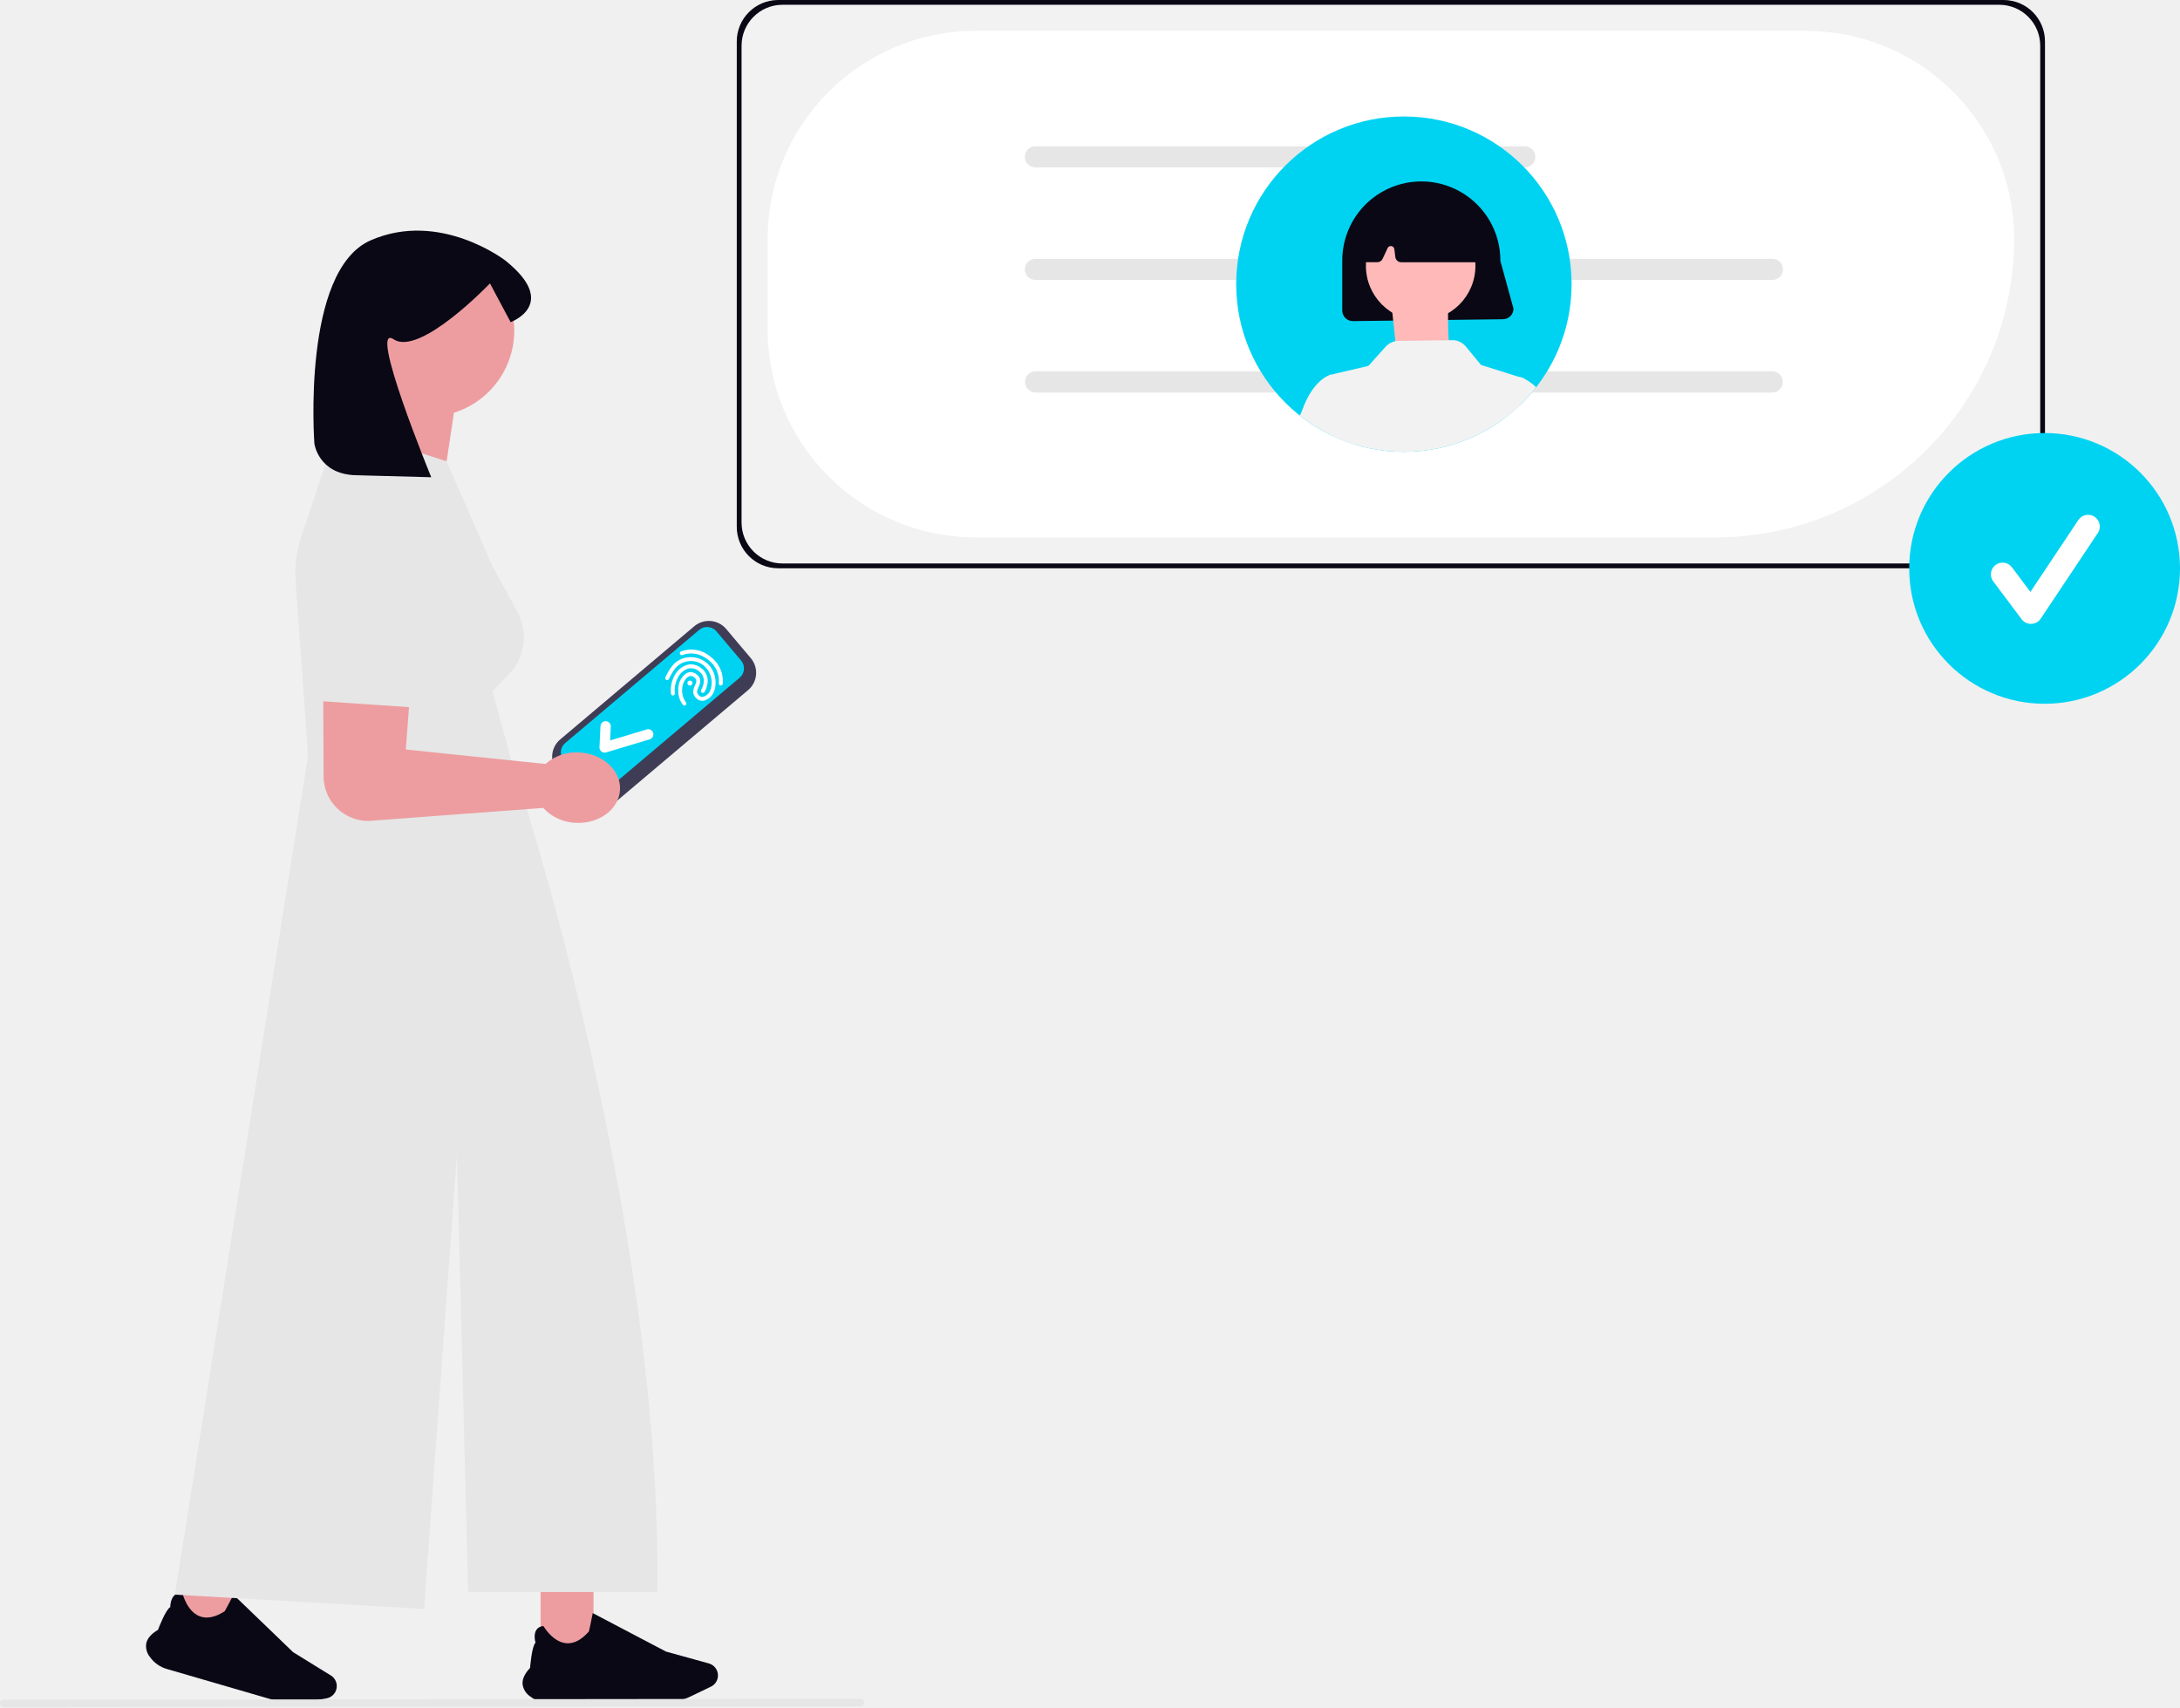
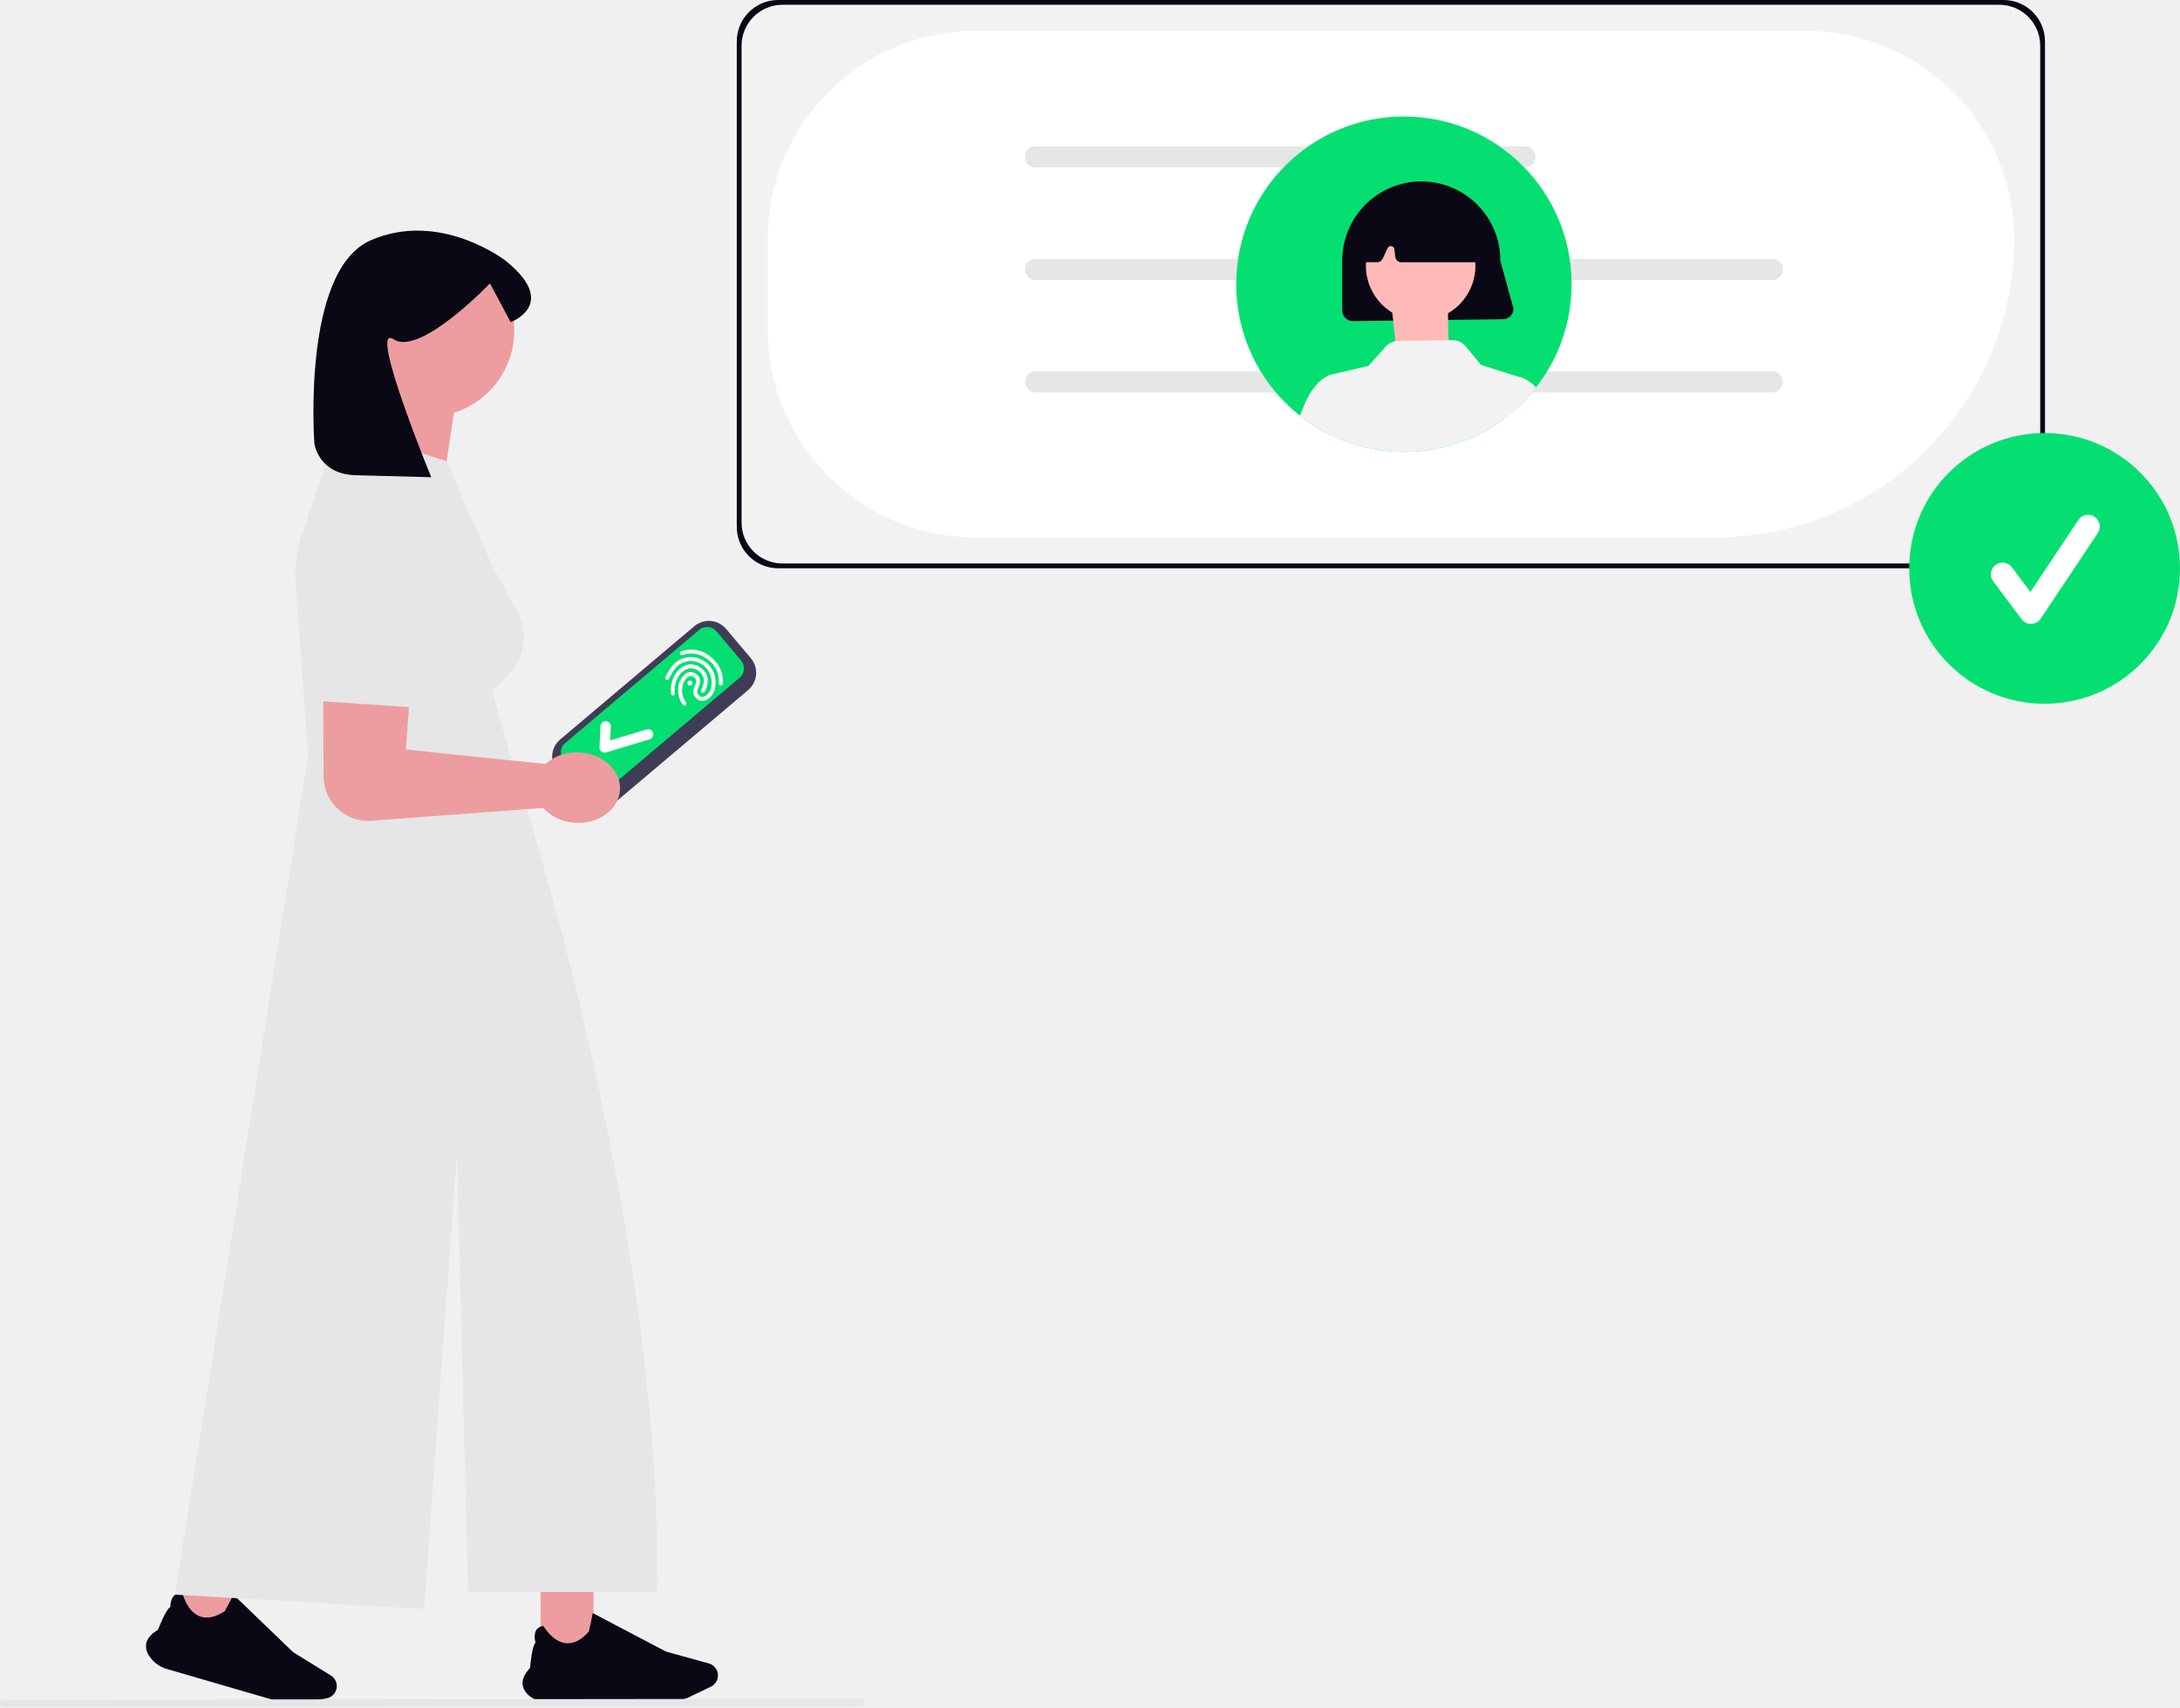
<svg xmlns="http://www.w3.org/2000/svg" width="800" height="626.599" viewBox="0 0 800 626.599" role="img" artist="Katerina Limpitsouni" source="https://undraw.co/">
  <defs>
    <clipPath id="a-424">
      <circle cx="61.54" cy="61.54" r="61.54" transform="translate(0)" fill="none" stroke="#707070" stroke-width="1" />
    </clipPath>
  </defs>
  <g transform="translate(-662.08 -202)">
    <g transform="translate(864.697 429.896)">
      <g transform="translate(0)">
        <path d="M570.063,342.355l49.2-41.552a8.32,8.32,0,0,0,.987-11.712L611.2,278.367a8.32,8.32,0,0,0-11.712-.987l-49.2,41.552a8.32,8.32,0,0,0-.987,11.712l9.056,10.724A8.32,8.32,0,0,0,570.063,342.355Z" transform="translate(-547.337 -275.422)" fill="#3f3d56" />
-         <path d="M616.648,289.3a4.484,4.484,0,0,1-.532,6.311l-49.2,41.552a4.484,4.484,0,0,1-6.311-.532l-9.056-10.724a4.484,4.484,0,0,1,.532-6.311l49.2-41.552a4.484,4.484,0,0,1,6.311.532Z" transform="translate(-547.301 -274.766)" fill="#00d3f2" />
+         <path d="M616.648,289.3a4.484,4.484,0,0,1-.532,6.311l-49.2,41.552a4.484,4.484,0,0,1-6.311-.532l-9.056-10.724a4.484,4.484,0,0,1,.532-6.311l49.2-41.552a4.484,4.484,0,0,1,6.311.532Z" transform="translate(-547.301 -274.766)" fill="#05df72" />
        <path d="M11.161,18.635a1.891,1.891,0,0,1-1.5.791L1.935,19.6a1.892,1.892,0,1,1-.087-3.782L6.906,15.7,1.925,2.563A1.892,1.892,0,0,1,5.463,1.222l5.928,15.642a1.893,1.893,0,0,1-.2,1.727Z" transform="matrix(-0.07, 0.998, -0.998, -0.07, 37.439, 38.072)" fill="#fff" />
      </g>
      <g transform="matrix(0.574, 0.819, -0.819, 0.574, 54.1, 6.403)">
        <g transform="translate(0 0)">
          <path d="M.928,9.166a.715.715,0,0,1-.911-.84A10.767,10.767,0,0,1,7.773.588,11.4,11.4,0,0,1,14.881.549,11.541,11.541,0,0,1,18.5,2.574a.709.709,0,0,1,.116,1l0,.005A.725.725,0,0,1,17.6,3.69a9.642,9.642,0,0,0-9.41-1.747C3.144,3.5,1.773,7.149,1.417,8.641A.7.7,0,0,1,.928,9.166Z" fill="#fff" />
          <path d="M14.465,16.24a.709.709,0,0,1-.177.033c-4.5.242-7.362-3.5-7.479-3.651l-.022-.036c-.072-.111-1.8-2.747-1.041-4.84A3.3,3.3,0,0,1,8.055,5.752a2.977,2.977,0,0,1,2.769.308,5.566,5.566,0,0,1,1.423,1.754c.812,1.334,1.31,2.013,2.855,1.621A1.642,1.642,0,0,0,16.241,8.32a4.265,4.265,0,0,0-.869-3.815A8.151,8.151,0,0,0,6.817,1.763,7.476,7.476,0,0,0,2.7,4.817,7.848,7.848,0,0,0,1.442,8.931C1.426,11.541,3.565,14.974,3.585,15a.707.707,0,0,1-.225.975l-.007,0a.724.724,0,0,1-.992-.222C2.265,15.6-.018,11.944,0,8.928A9.063,9.063,0,0,1,12.559.7,9.949,9.949,0,0,1,16.5,3.617a5.637,5.637,0,0,1,1.089,5.15,3.055,3.055,0,0,1-2.145,2.04c-2.643.672-3.678-1.02-4.433-2.255-.775-1.266-1.2-1.859-2.544-1.445a1.922,1.922,0,0,0-1.38,1.115A3.476,3.476,0,0,0,7.327,10.5l.008.02a5.81,5.81,0,0,0,1.474,2.144,7.577,7.577,0,0,0,5.414,2.19.708.708,0,0,1,.751.663v.007A.724.724,0,0,1,14.465,16.24Z" transform="translate(2.16 2.723)" fill="#fff" />
          <path d="M6.206,14.865a.726.726,0,0,1-.568-.059A11.456,11.456,0,0,1,.74,9.487l0-.015A7.617,7.617,0,0,1,.541,3.437,5.911,5.911,0,0,1,4.4.3a5.728,5.728,0,0,1,5.949,1.445,8.816,8.816,0,0,1,1.841,2.607.72.72,0,1,1-1.326.564A7.382,7.382,0,0,0,9.314,2.739a4.3,4.3,0,0,0-4.5-1.082A4.523,4.523,0,0,0,1.843,4.022a6.265,6.265,0,0,0,.194,4.861,10.056,10.056,0,0,0,4.314,4.688.705.705,0,0,1,.268.961l-.005.01A.724.724,0,0,1,6.206,14.865Z" transform="translate(4.963 5.442)" fill="#fff" />
          <ellipse cx="0.918" cy="0.918" rx="0.918" ry="0.918" transform="translate(10.485 11.385)" fill="#fff" />
        </g>
      </g>
    </g>
    <g transform="translate(715.672 286.646)">
      <rect width="19.438" height="25.62" transform="translate(144.776 497.104)" fill="#ed9da0" />
      <path d="M655.015,503.807h41.318a23.83,23.83,0,0,0,10.263-2.339l7.616-3.66a4.576,4.576,0,0,0-.762-8.532l-15.717-4.348L670.852,470.8l-.02.1c-.5,2.546-1.281,6.393-1.381,6.627-2.757,3.161-5.589,4.613-8.418,4.327-4.934-.5-8.214-6.2-8.246-6.255l-.025-.044-.05.005a3.271,3.271,0,0,0-2.54,1.386c-1.126,1.7-.439,4.31-.326,4.706-1.348,1.317-1.953,8.684-2,9.279-1.949,2.066-2.875,4.051-2.753,5.9a6.357,6.357,0,0,0,2.668,4.467,11.539,11.539,0,0,0,7.254,2.511Z" transform="translate(-506.921 36.599)" fill="#090814" />
      <rect width="19.438" height="25.62" transform="translate(28.08 515.45) rotate(-163.78)" fill="#ed9da0" />
      <path d="M773.692,492.313l39.674,11.542a23.831,23.831,0,0,0,10.508.622l8.337-1.388a4.575,4.575,0,0,0,1.647-8.4l-13.873-8.565-21.869-21.074-.047.088c-1.19,2.3-3.02,5.78-3.177,5.977-3.529,2.263-6.655,2.869-9.291,1.8-4.6-1.858-6.155-8.245-6.171-8.309l-.012-.049-.049-.009a3.272,3.272,0,0,0-2.826.62c-1.556,1.317-1.625,4.017-1.627,4.427-1.663.889-4.3,7.793-4.512,8.35-2.449,1.439-3.892,3.087-4.291,4.9a6.356,6.356,0,0,0,1.317,5.033,11.538,11.538,0,0,0,6.263,4.437Z" transform="translate(-766.025 35.61)" fill="#090814" />
      <path d="M709.709,68.1a31.6,31.6,0,1,1,41.07,30.155l-6.109,40.373L713.528,112.68a78.456,78.456,0,0,0,10.34-18.232,31.568,31.568,0,0,1-14.152-26.342Z" transform="translate(-637.78 -31.417)" fill="#ed9da0" />
      <path d="M713.173,215.027l-4.562-63.863a42.236,42.236,0,0,1,2.06-16.368l13.522-40.553,39.818,12.789,16.8,38.437,9.15,16.776a19.612,19.612,0,0,1-3.349,23.257l-5.8,5.8,8.086,29.658-.851-.03,1.141.148s54.062,162.638,52.122,300.954H771.919L767.8,361.475,755.747,528.266,664.307,523,713.17,215.027Z" transform="translate(-653.715 -22.374)" fill="#e6e6e6" />
      <path d="M704.744,110.311s1.476,11.2,15.148,11.562l27.733.742s-23.444-57.054-13.8-50.627,35.346-20.519,35.346-20.519l7.585,14.225s18.117-6.562-1.962-22.63c0,0-23.962-18.527-49.4-7.4S704.744,110.311,704.744,110.311Z" transform="translate(-642.961 -32.105)" fill="#090814" />
      <path d="M785.217,221.457c.366-7.13-6.313-13.268-14.927-13.715a16.96,16.96,0,0,0-12.416,4.209l-.2-.01-51.063-5.288,3.83-50.679c1.417-9.8-1.335-19.683-10.989-21.9h0a19.037,19.037,0,0,0-23.306,18.64l.292,63.835a16.4,16.4,0,0,0,16.508,16.332l64.084-4.789a16.96,16.96,0,0,0,11.916,5.469c8.615.446,15.9-4.974,16.265-12.1Z" transform="translate(-611.283 -16.214)" fill="#ed9da0" />
      <path d="M782.376,134.3,779.3,192.12l-42.738-2.9,7.558-60.133" transform="translate(-678.302 -16.916)" fill="#e6e6e6" />
    </g>
    <path d="M945.647,708.561l-314.313.351a1.377,1.377,0,1,1,0-2.754l314.313-.351a1.377,1.377,0,1,1,0,2.755Z" transform="translate(32.123 119.686)" fill="#e6e6e6" />
    <g transform="translate(932.454 202)">
      <path d="M793.355,341.767H343.509A15.21,15.21,0,0,1,328.39,326.5V148.464A15.21,15.21,0,0,1,343.509,133.2H793.355a15.21,15.21,0,0,1,15.118,15.265V326.5a15.21,15.21,0,0,1-15.118,15.265Z" transform="translate(-328.39 -133.199)" fill="#090814" />
      <path d="M789.957,338.253H343.4a15.025,15.025,0,0,1-15.008-15.008V148.207A15.025,15.025,0,0,1,343.4,133.2H789.957a15.025,15.025,0,0,1,15.008,15.008V323.245a15.025,15.025,0,0,1-15.008,15.008Z" transform="translate(-326.634 -131.443)" fill="#f2f2f2" />
      <path d="M687.139,330.012H415.612a76.4,76.4,0,0,1-76.318-76.318V220.428a76.4,76.4,0,0,1,76.318-76.319H720.4a76.4,76.4,0,0,1,76.318,76.319A109.708,109.708,0,0,1,687.139,330.012Z" transform="translate(-327.964 -132.773)" fill="#fff" />
      <path d="M630.212,200.1H450.729a3.871,3.871,0,1,1,0-7.741H630.212a3.871,3.871,0,1,1,0,7.741Z" transform="translate(-341.079 -138.657)" fill="#e6e6e6" />
      <path d="M721.069,247.131H450.729a3.871,3.871,0,1,1,0-7.741h270.34a3.871,3.871,0,1,1,0,7.741Z" transform="translate(-341.079 -144.391)" fill="#e6e6e6" />
      <path d="M721.069,294.162H450.729a3.871,3.871,0,0,1,0-7.741h270.34a3.871,3.871,0,0,1,0,7.741Z" transform="translate(-341.079 -150.126)" fill="#e6e6e6" />
      <path d="M721.069,294.162H450.729a3.871,3.871,0,0,1,0-7.741h270.34a3.871,3.871,0,0,1,0,7.741Z" transform="translate(-341.079 -150.126)" fill="#e6e6e6" />
-       <circle cx="61.54" cy="61.54" r="61.54" transform="translate(183.28 42.747)" fill="#00d3f2" />
+       <circle cx="61.54" cy="61.54" r="61.54" transform="translate(183.28 42.747)" fill="#05df72" />
      <path d="M699.506,307.834" transform="translate(-371.885 -152.737)" fill="#2f2e41" />
      <g transform="translate(183.28 42.747)" clip-path="url(#a-424)">
        <g transform="translate(-31.35 24.008)">
          <path d="M848.068,244.377l-55.049.688a3.9,3.9,0,0,1-3.9-3.9V222.979a29.015,29.015,0,1,1,58.029,0l4.815,17.5a3.9,3.9,0,0,1-3.9,3.9Z" transform="translate(-718.853 -193.964)" fill="#090814" />
          <circle cx="20.093" cy="20.093" r="20.093" transform="translate(78.95 10.725)" fill="#ffb9b9" />
          <path d="M870.218,399.7s-.354,14.517,1.062,14.871-19.474,6.019-19.474,6.019l-2.124-19.828Z" transform="translate(-761.102 -353.357)" fill="#ffb9b9" />
          <path d="M784.9,346.78c3.62.967,39.4,15.712,56.381.772l13.322-65.776-15.961-5.034-5.57-6.773a6.325,6.325,0,0,0-4.979-2.311l-19.8.265a6.355,6.355,0,0,0-4.634,2.106l-6.342,7.073-14.326,3.334Z" transform="translate(-717.458 -209.554)" fill="#f2f2f2" />
          <path d="M866.364,290.878,870.7,285.1s7.947,2.088,11.985,13.477,20.581,102.376,20.581,102.376l-17.816,8.272-24.126-80.413Z" transform="translate(-735.291 -213.525)" fill="#f2f2f2" />
          <path d="M770.04,289.375l-6-5.273s-6.285,1.586-10.323,12.974-55.576,87.738-55.576,87.738l17.816,8.272,59.121-65.779Z" transform="translate(-698.141 -213.298)" fill="#f2f2f2" />
          <path d="M840.725,224.427H812.64a2.168,2.168,0,0,1-2.149-1.9l-.364-2.909a1.3,1.3,0,0,0-2.466-.386l-1.842,3.942a2.173,2.173,0,0,1-1.962,1.249h-4.266a2.163,2.163,0,0,1-2.166-2.159,2.113,2.113,0,0,1,.01-.213l1.682-17.57a2.182,2.182,0,0,1,1.236-1.763,43.919,43.919,0,0,1,38.767.023,2.169,2.169,0,0,1,1.225,1.662l2.52,17.547a2.162,2.162,0,0,1-2.143,2.471Z" transform="translate(-720.744 -194.934)" fill="#090814" />
        </g>
      </g>
    </g>
-     <circle cx="49.686" cy="49.686" r="49.686" transform="translate(1362.707 360.93)" fill="#00d3f2" />
+     <circle cx="49.686" cy="49.686" r="49.686" transform="translate(1362.707 360.93)" fill="#05df72" />
    <path d="M585.2,263.565a4.294,4.294,0,0,1-3.436-1.719L571.225,247.8a4.3,4.3,0,0,1,6.873-5.154l6.892,9.189,17.7-26.553a4.3,4.3,0,0,1,7.148,4.766l-21.07,31.6a4.3,4.3,0,0,1-3.455,1.912Z" transform="translate(822.196 167.417)" fill="#fff" />
  </g>
</svg>
